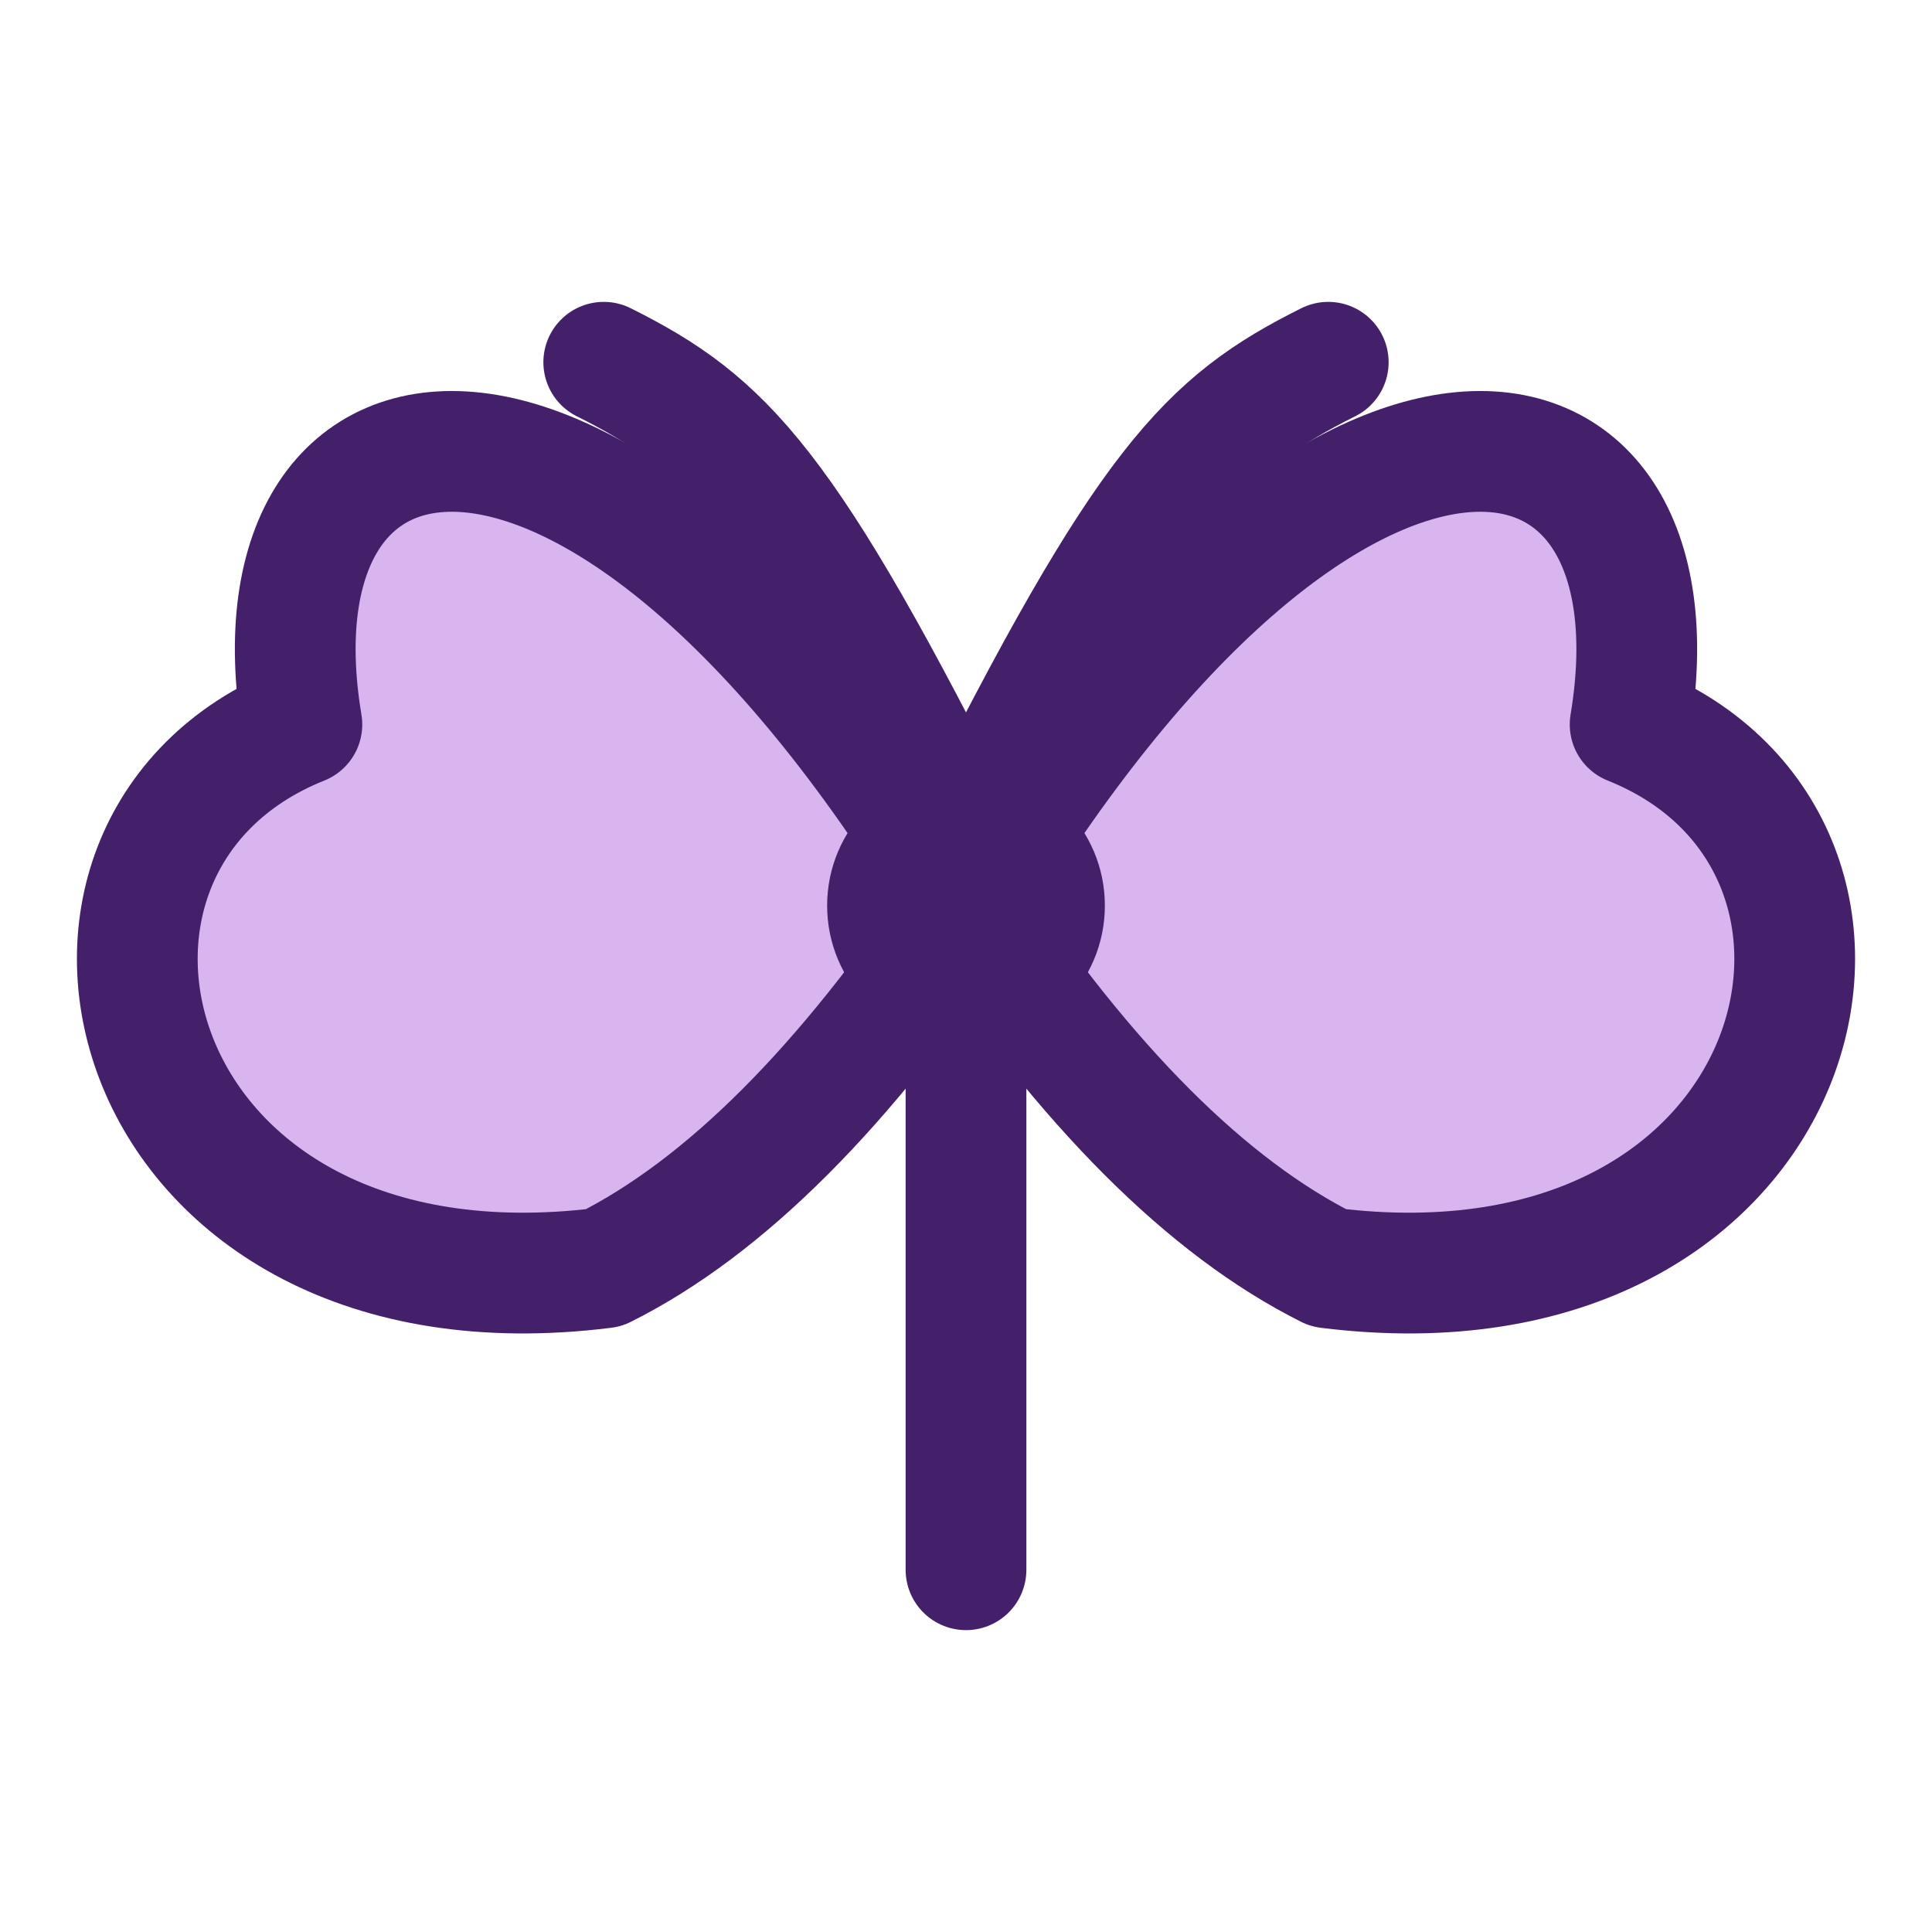
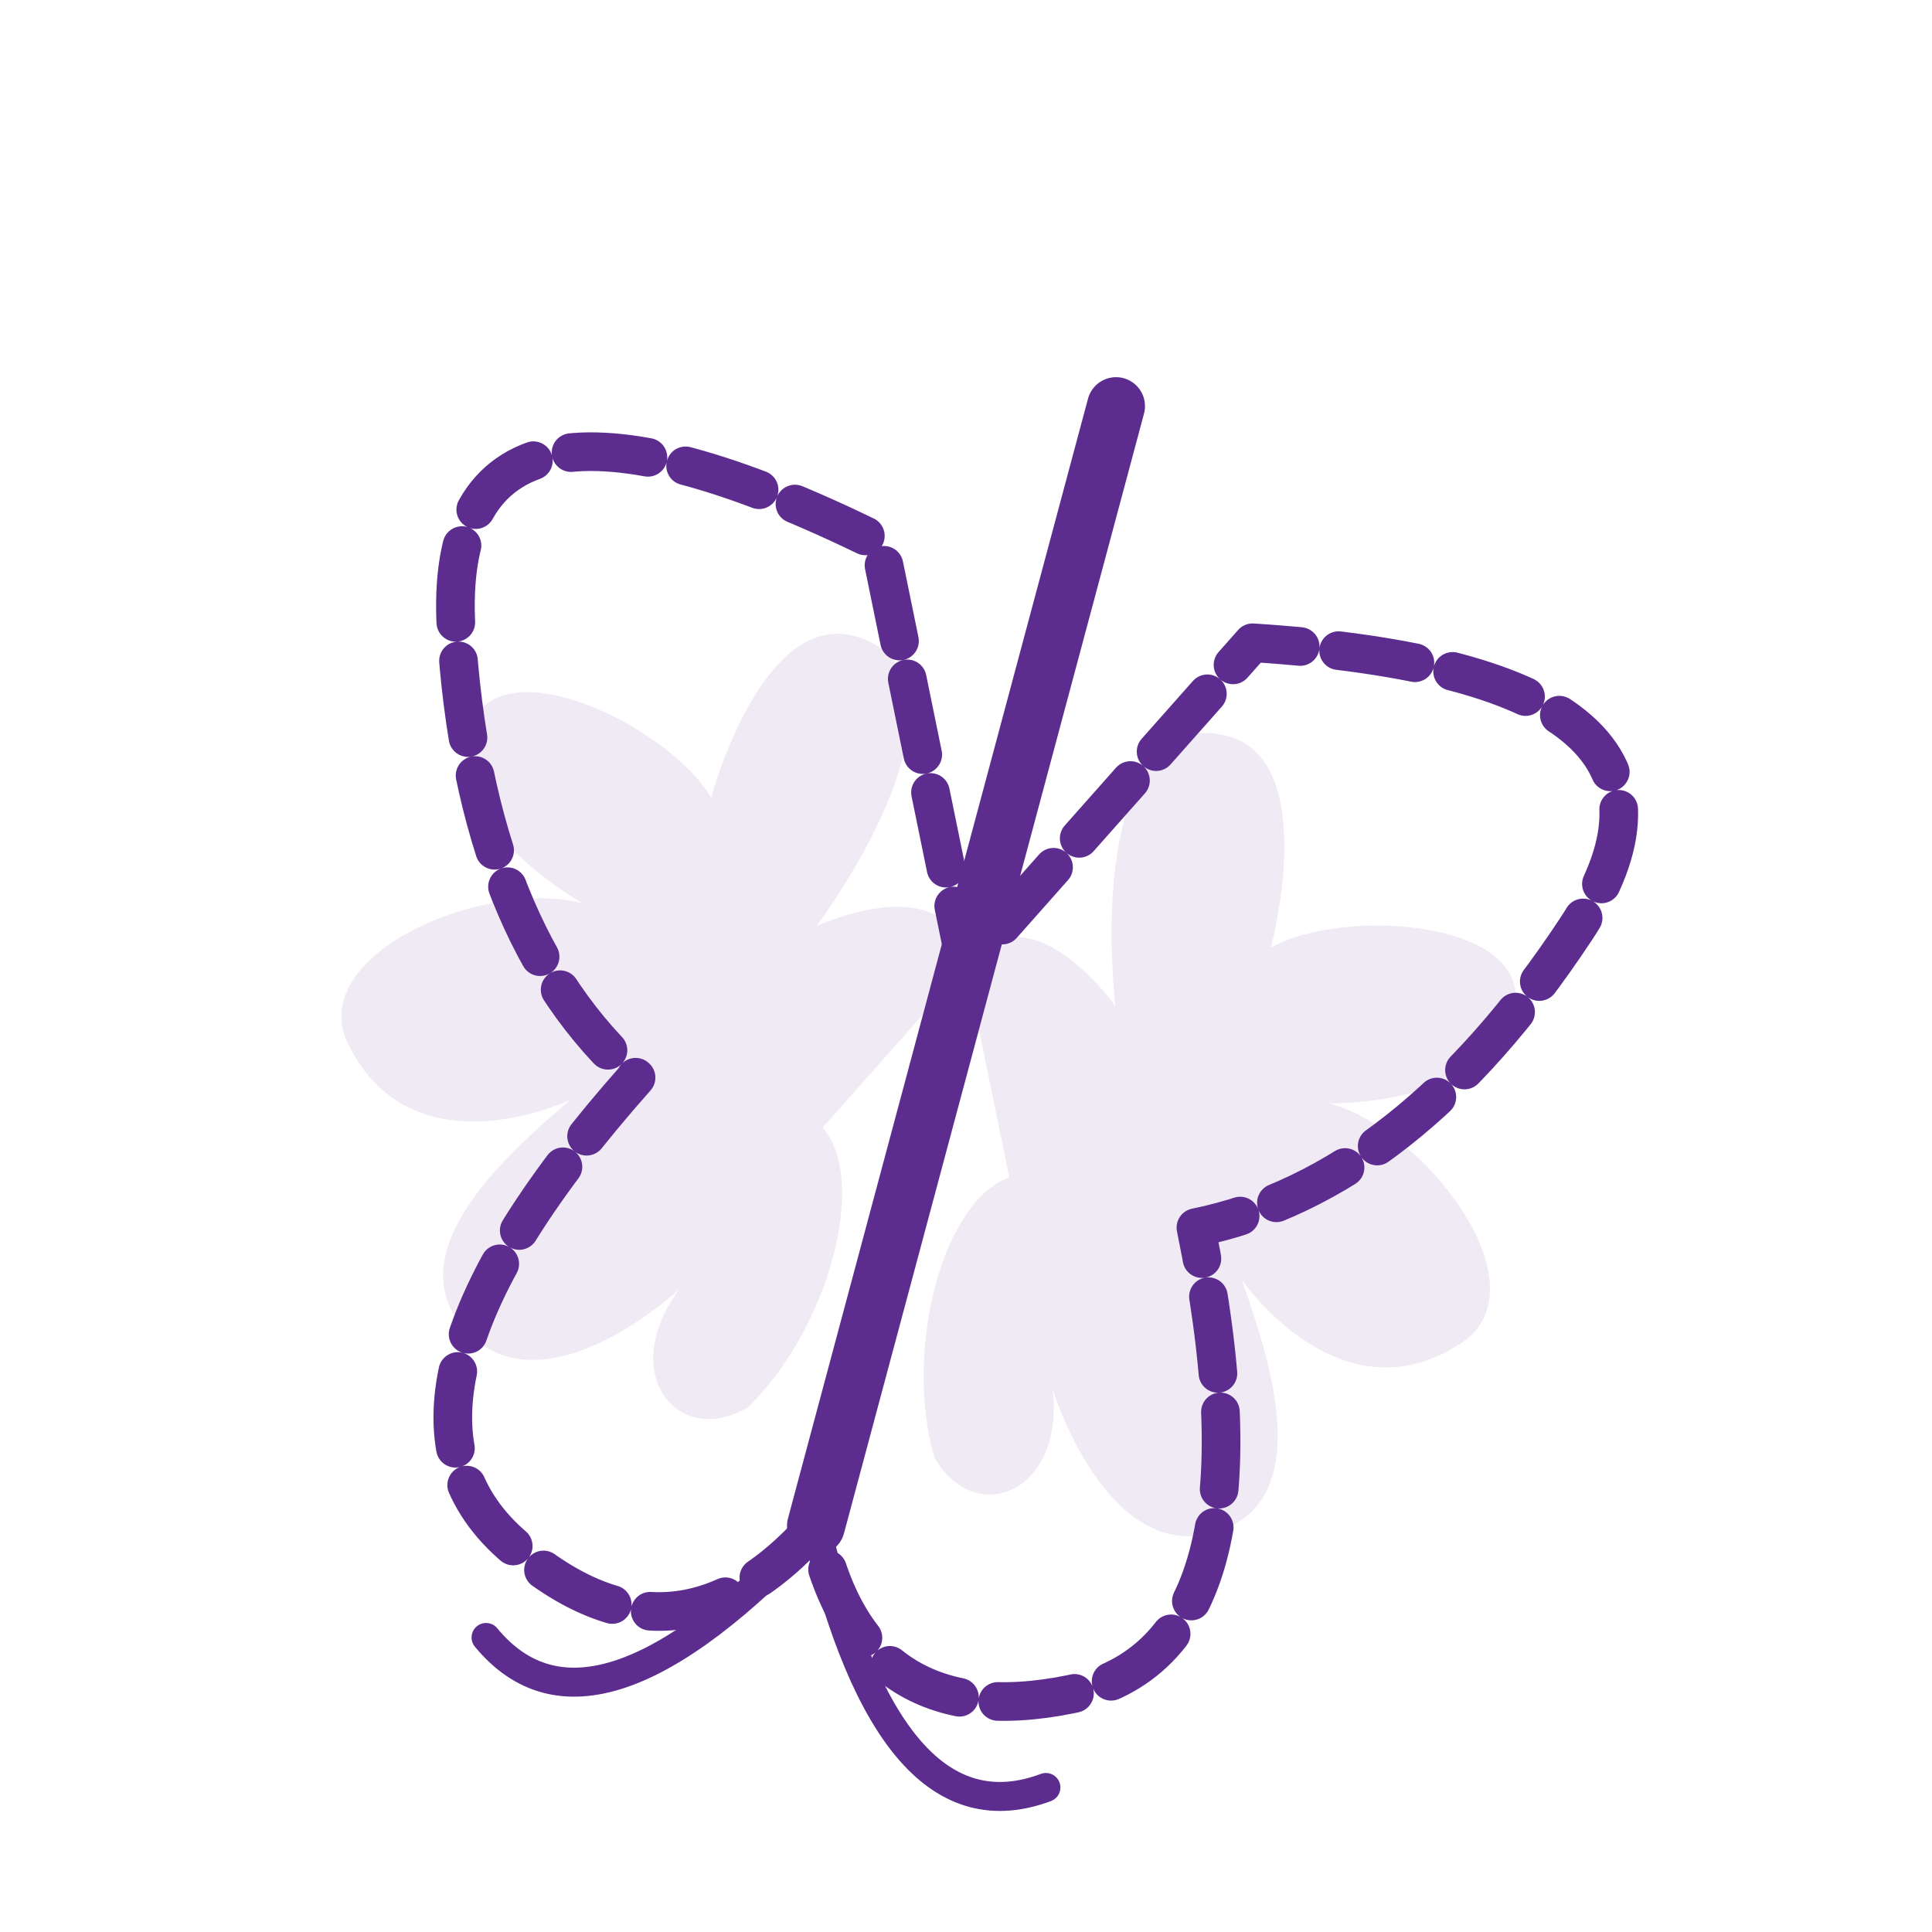
- <svg xmlns="http://www.w3.org/2000/svg" width="32" height="32" viewBox="0 0 32 32">
-   <path d="M16 15C10 5 4 6 5 12c-5 2-3 10 5 9 2-1 4-3 6-6Zm0 0c6-10 12-9 11-3 5 2 3 10-5 9-2-1-4-3-6-6Z" fill="#d9b5ef" stroke="#44206a" stroke-width="2" stroke-linejoin="round" />
-   <path d="M16 13v13m0-12c-3-6-4-7-6-8m6 8c3-6 4-7 6-8" fill="none" stroke="#44206a" stroke-width="2" stroke-linecap="round" />
-   <circle cx="16" cy="15" r="2.3" fill="#44206a" />
+ <svg xmlns="http://www.w3.org/2000/svg" width="48" height="48" viewBox="0 0 100 100">
+   <g transform="rotate(195 50 50)" fill="none" stroke="#5c2d8e" stroke-linecap="round" stroke-linejoin="round">
+     <path d="M50 20 Q55 10 65 15 Q75 20 65 40 Q75 45 80 60 Q85 75 60 70 Q55 60 50 50 Q45 60 40 70 Q15 75 20 60 Q25 45 35 40 Q25 20 35 15 Q45 10 50 20 Z" stroke-width="2" stroke-dasharray="4 2" />
+     <path d="M50 20 L50 80" stroke-width="3" />
+     <path d="M50 20 Q42 5 35 10 M50 20 Q58 5 65 10" stroke-width="1.5" />
+     <path d="M55 40 C52 38 52 30 55 25 C58 22 62 25 60 30 C60 30 65 22 70 25 C75 28 70 35 68 38 C68 38 75 32 80 38 C83 42 75 48 70 48 C70 48 78 50 78 55 C78 60 68 58 65 55 C65 55 65 65 60 65 C55 65 55 58 58 50 C58 50 52 55 50 50 Z" fill="#5c2d8e" fill-opacity=".1" stroke="none" />
+     <path d="M45 40 C48 38 48 30 45 25 C42 22 38 25 40 30 C40 30 35 22 30 25 C25 28 30 35 32 38 C32 38 25 32 20 38 C17 42 25 48 30 48 C30 48 22 50 22 55 C22 60 32 58 35 55 C35 55 35 65 40 65 C45 65 45 58 42 50 C42 50 48 55 50 50 Z" fill="#5c2d8e" fill-opacity=".1" stroke="none" />
+   </g>
</svg>
